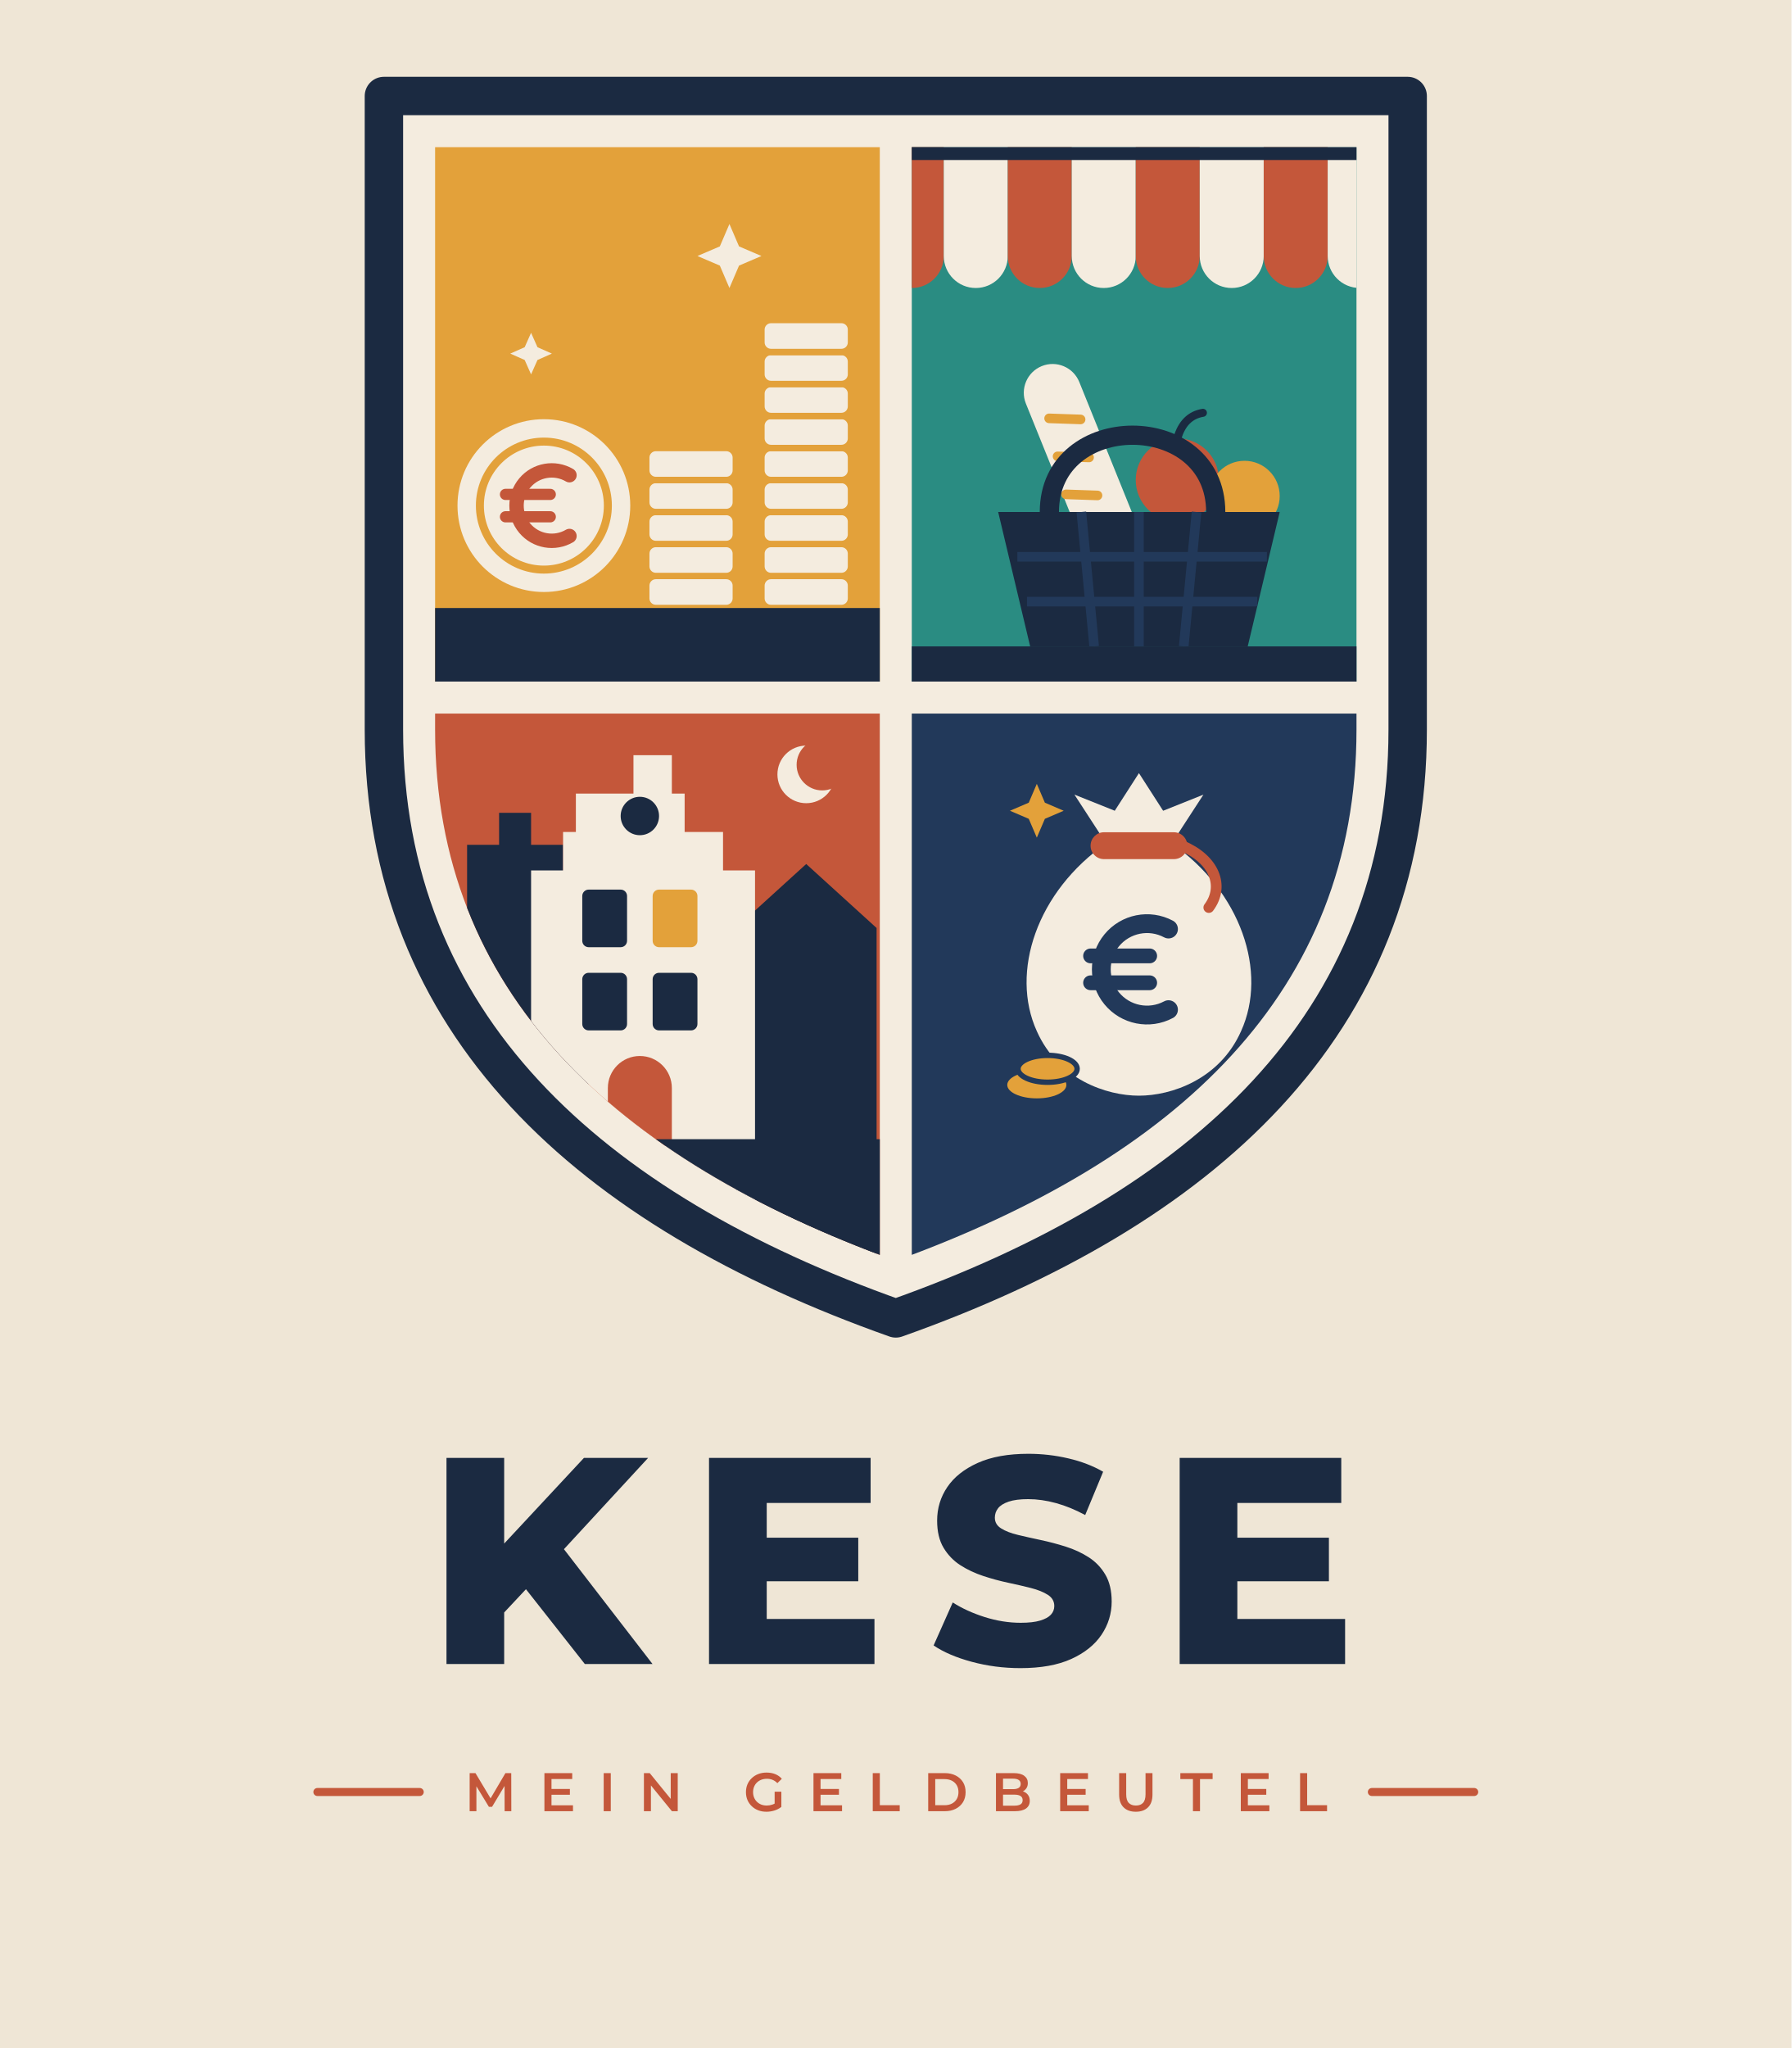
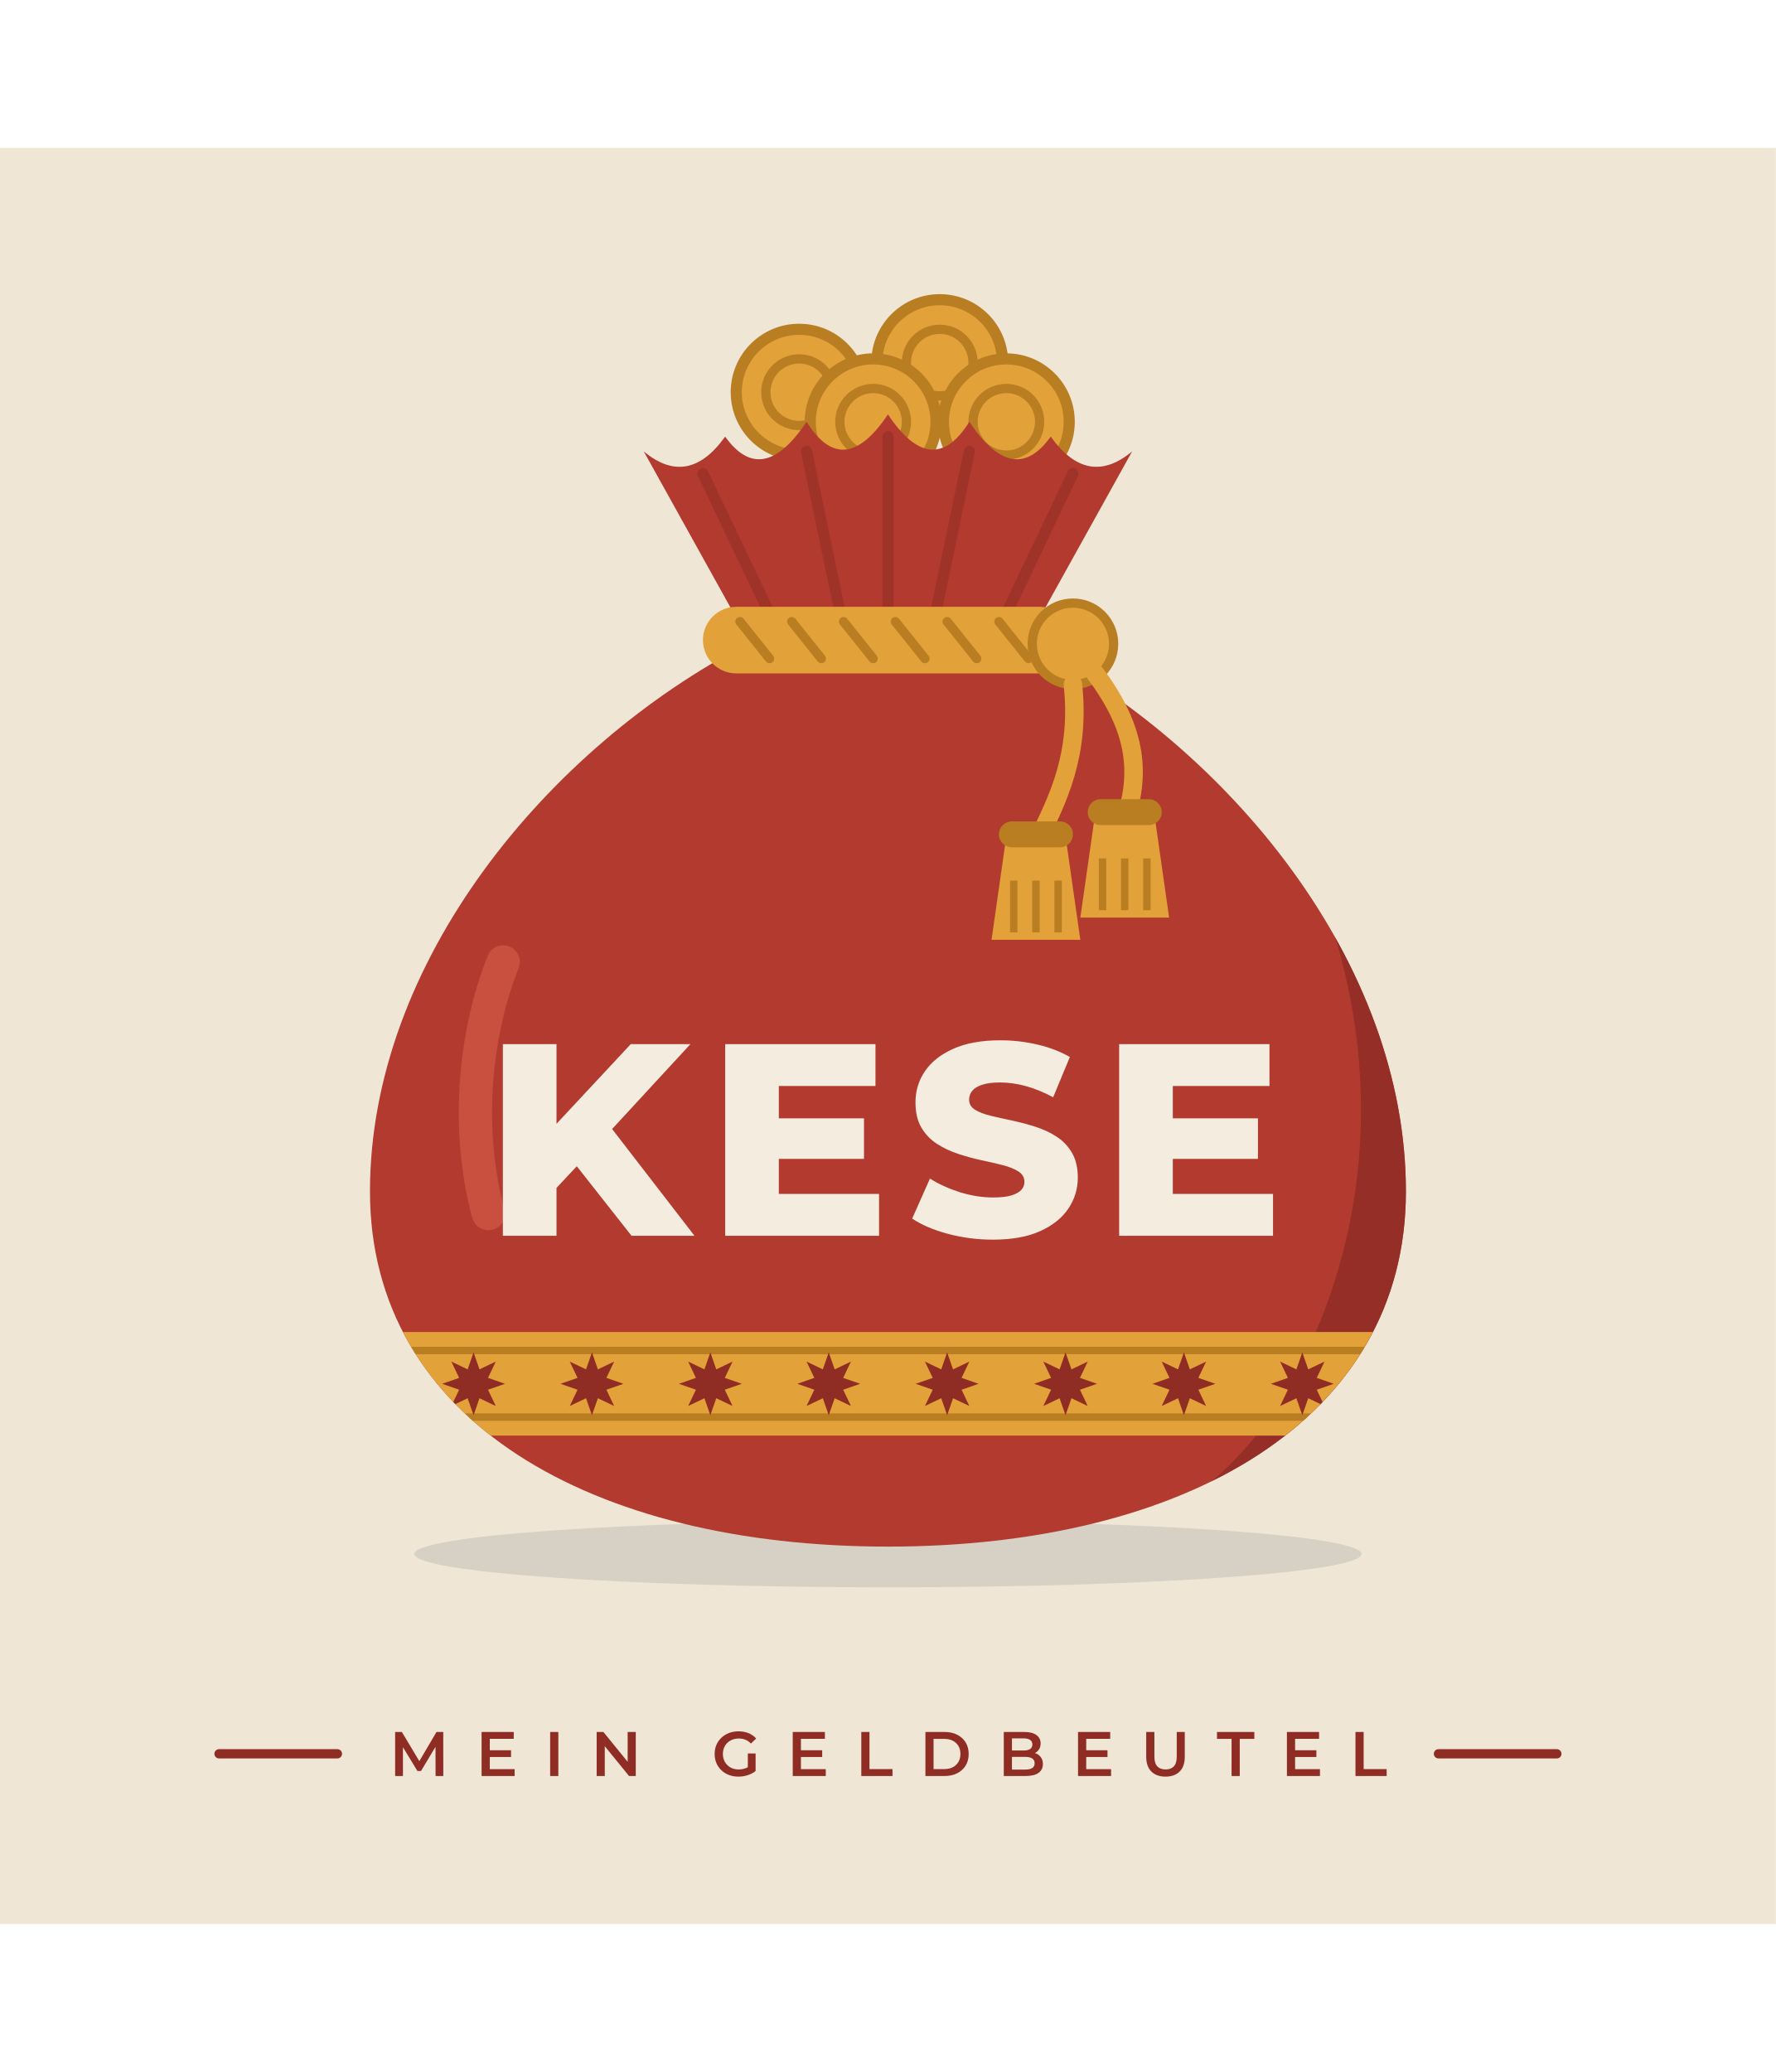
- <svg xmlns="http://www.w3.org/2000/svg" width="560" height="640" viewBox="-80 0 560 640">
-   <rect x="-80" width="560" height="640" fill="#efe6d6" />
+ <svg xmlns="http://www.w3.org/2000/svg" width="480" height="560" viewBox="-40 30 480 480">
+   <rect x="-40" y="30" width="480" height="480" fill="#efe6d6" />
  <defs>
-     <clipPath id="ksin">
-       <path d="M56 46 H344 V228 C344 310 288 362 200 394 C112 362 56 310 56 228 Z" />
-     </clipPath>
-     <clipPath id="ksctl">
-       <rect x="56" y="46" width="139" height="167" />
-     </clipPath>
-     <clipPath id="ksctr">
-       <rect x="205" y="46" width="139" height="167" />
-     </clipPath>
-     <clipPath id="kscbl">
-       <rect x="56" y="223" width="139" height="180" />
-     </clipPath>
-     <clipPath id="kscbr">
-       <rect x="205" y="223" width="139" height="180" />
+     <clipPath id="kpb">
+       <path d="M162 164 C108 192 60 250 60 312 C60 374 120 408 200 408 C280 408 340 374 340 312 C340 250 292 192 238 164 Z" />
    </clipPath>
  </defs>
-   <path d="M40 30 H360 V228 C360 320 296 378 200 412 C104 378 40 320 40 228 Z" fill="#f4ecdf" stroke="#1b2a41" stroke-width="12" stroke-linejoin="round" />
-   <g clip-path="url(#ksin)">
-     <g clip-path="url(#ksctl)">
-       <rect x="56" y="46" width="139" height="167" fill="#e3a13a" />
-       <path d="M148 70 l3 7 l7 3 l-7 3 l-3 7 l-3 -7 l-7 -3 l7 -3 Z M86 104 l2 4.5 l4.5 2 l-4.5 2 l-2 4.5 l-2 -4.5 l-4.5 -2 l4.5 -2 Z" fill="#f4ecdf" />
-       <rect x="122" y="180" width="28" height="10" rx="3" fill="#f4ecdf" stroke="#e3a13a" stroke-width="2" />
-       <rect x="122" y="170" width="28" height="10" rx="3" fill="#f4ecdf" stroke="#e3a13a" stroke-width="2" />
-       <rect x="122" y="160" width="28" height="10" rx="3" fill="#f4ecdf" stroke="#e3a13a" stroke-width="2" />
-       <rect x="122" y="150" width="28" height="10" rx="3" fill="#f4ecdf" stroke="#e3a13a" stroke-width="2" />
-       <rect x="122" y="140" width="28" height="10" rx="3" fill="#f4ecdf" stroke="#e3a13a" stroke-width="2" />
-       <rect x="158" y="180" width="28" height="10" rx="3" fill="#f4ecdf" stroke="#e3a13a" stroke-width="2" />
-       <rect x="158" y="170" width="28" height="10" rx="3" fill="#f4ecdf" stroke="#e3a13a" stroke-width="2" />
-       <rect x="158" y="160" width="28" height="10" rx="3" fill="#f4ecdf" stroke="#e3a13a" stroke-width="2" />
-       <rect x="158" y="150" width="28" height="10" rx="3" fill="#f4ecdf" stroke="#e3a13a" stroke-width="2" />
-       <rect x="158" y="140" width="28" height="10" rx="3" fill="#f4ecdf" stroke="#e3a13a" stroke-width="2" />
-       <rect x="158" y="130" width="28" height="10" rx="3" fill="#f4ecdf" stroke="#e3a13a" stroke-width="2" />
-       <rect x="158" y="120" width="28" height="10" rx="3" fill="#f4ecdf" stroke="#e3a13a" stroke-width="2" />
-       <rect x="158" y="110" width="28" height="10" rx="3" fill="#f4ecdf" stroke="#e3a13a" stroke-width="2" />
-       <rect x="158" y="100" width="28" height="10" rx="3" fill="#f4ecdf" stroke="#e3a13a" stroke-width="2" />
-       <circle cx="90" cy="158" r="27" fill="#f4ecdf" />
-       <circle cx="90" cy="158" r="20" fill="none" stroke="#e3a13a" stroke-width="2.5" />
-       <path d="M98 148.5 A11 11 0 1 0 98 167.5" stroke="#c4573a" stroke-width="4.5" fill="none" stroke-linecap="round" />
-       <path d="M78 154.5 H92 M78 161.5 H92" stroke="#c4573a" stroke-width="3.5" stroke-linecap="round" />
-       <rect x="44" y="190" width="162" height="30" fill="#1b2a41" />
-     </g>
-     <g clip-path="url(#ksctr)">
-       <rect x="205" y="46" width="139" height="167" fill="#2a8c82" />
-       <path d="M195 40 H215 V80 A10 10 0 0 1 195 80 Z" fill="#c4573a" />
-       <path d="M215 40 H235 V80 A10 10 0 0 1 215 80 Z" fill="#f4ecdf" />
-       <path d="M235 40 H255 V80 A10 10 0 0 1 235 80 Z" fill="#c4573a" />
-       <path d="M255 40 H275 V80 A10 10 0 0 1 255 80 Z" fill="#f4ecdf" />
-       <path d="M275 40 H295 V80 A10 10 0 0 1 275 80 Z" fill="#c4573a" />
-       <path d="M295 40 H315 V80 A10 10 0 0 1 295 80 Z" fill="#f4ecdf" />
-       <path d="M315 40 H335 V80 A10 10 0 0 1 315 80 Z" fill="#c4573a" />
-       <path d="M335 40 H355 V80 A10 10 0 0 1 335 80 Z" fill="#f4ecdf" />
-       <rect x="196" y="40" width="160" height="10" fill="#1b2a41" />
-       <rect x="249" y="112" width="18" height="66" rx="9" transform="rotate(-22 258 145)" fill="#f4ecdf" />
-       <path d="M254 128 l9 4 M252 140 l9 4 M250 152 l9 4" stroke="#e3a13a" stroke-width="3" stroke-linecap="round" transform="rotate(-22 258 145)" />
-       <circle cx="288" cy="150" r="13" fill="#c4573a" />
-       <path d="M288 137 q2 -7 8 -8" stroke="#1b2a41" stroke-width="2.5" fill="none" stroke-linecap="round" />
-       <circle cx="309" cy="155" r="11" fill="#e3a13a" />
-       <path d="M248 160 C248 128 300 128 300 160" stroke="#1b2a41" stroke-width="6" fill="none" stroke-linecap="round" />
-       <path d="M232 160 H320 L310 202 H242 Z" fill="#1b2a41" />
-       <path d="M238 174 H316 M241 188 H313 M258 160 L262 202 M276 160 V202 M294 160 L290 202" stroke="#22395a" stroke-width="3" />
-       <rect x="196" y="202" width="160" height="16" fill="#1b2a41" />
-     </g>
-     <g clip-path="url(#kscbl)">
-       <rect x="56" y="223" width="139" height="180" fill="#c4573a" />
-       <g transform="translate(0 -14)">
-         <circle cx="172" cy="256" r="9" fill="#f4ecdf" />
-         <circle cx="177" cy="253" r="8" fill="#c4573a" />
-         <path d="M44 300 H66 V278 H76 V268 H86 V278 H96 V300 H104 V420 H44 Z" fill="#1b2a41" />
-         <path d="M150 304 L172 284 L194 304 V420 H150 Z" fill="#1b2a41" />
-         <path d="M100 262 H118 V250 H130 V262 H134 V274 H146 V286 H156 V420 H86 V286 H96 V274 H100 Z" fill="#f4ecdf" />
-         <rect x="102" y="292" width="14" height="18" rx="2" fill="#1b2a41" />
-         <rect x="124" y="292" width="14" height="18" rx="2" fill="#e3a13a" />
-         <rect x="102" y="318" width="14" height="18" rx="2" fill="#1b2a41" />
-         <rect x="124" y="318" width="14" height="18" rx="2" fill="#1b2a41" />
-         <rect x="114" y="263" width="12" height="12" rx="6" fill="#1b2a41" />
-         <path d="M110 372 V354 A10 10 0 0 1 130 354 V372 Z" fill="#c4573a" />
-         <rect x="40" y="370" width="170" height="60" fill="#1b2a41" />
-       </g>
-     </g>
-     <g clip-path="url(#kscbr)">
-       <rect x="205" y="223" width="139" height="180" fill="#22395a" />
-       <g transform="translate(276 292) scale(.84) translate(-274 -318)">
-         <path d="M236 262 l3 7 l7 3 l-7 3 l-3 7 l-3 -7 l-7 -3 l7 -3 Z" fill="#e3a13a" />
-         <path d="M262 284 C236 302 226 332 236 354 C244 372 262 378 274 378 C286 378 304 372 312 354 C322 332 312 302 286 284 Z" fill="#f4ecdf" />
-         <path d="M263 286 L250 266 L265 272 L274 258 L283 272 L298 266 L285 286 Z" fill="#f4ecdf" />
-         <rect x="256" y="280" width="36" height="10" rx="5" fill="#c4573a" />
-         <path d="M290 285 C302 290 306 300 300 308" stroke="#c4573a" stroke-width="4" fill="none" stroke-linecap="round" />
-         <path d="M285 316 A17 17 0 1 0 285 346" stroke="#22395a" stroke-width="7" fill="none" stroke-linecap="round" />
-         <path d="M256 326 H278 M256 336 H278" stroke="#22395a" stroke-width="5.5" stroke-linecap="round" />
-         <ellipse cx="236" cy="374" rx="11" ry="5" fill="#e3a13a" />
-         <ellipse cx="240" cy="368" rx="11" ry="5" fill="#e3a13a" stroke="#22395a" stroke-width="2" />
-         <ellipse cx="322" cy="372" rx="10" ry="4.5" fill="#e3a13a" />
-       </g>
-     </g>
+   <ellipse cx="200" cy="410" rx="128" ry="9" fill="#1b2a41" opacity=".12" />
+   <circle cx="176" cy="96" r="17" fill="#e3a13a" stroke="#b97d22" stroke-width="3" />
+   <circle cx="176" cy="96" r="9" fill="none" stroke="#b97d22" stroke-width="2.5" />
+   <circle cx="214" cy="88" r="17" fill="#e3a13a" stroke="#b97d22" stroke-width="3" />
+   <circle cx="214" cy="88" r="9" fill="none" stroke="#b97d22" stroke-width="2.5" />
+   <circle cx="196" cy="104" r="17" fill="#e3a13a" stroke="#b97d22" stroke-width="3" />
+   <circle cx="196" cy="104" r="9" fill="none" stroke="#b97d22" stroke-width="2.5" />
+   <circle cx="232" cy="104" r="17" fill="#e3a13a" stroke="#b97d22" stroke-width="3" />
+   <circle cx="232" cy="104" r="9" fill="none" stroke="#b97d22" stroke-width="2.5" />
+   <path d="M164 166 L134 112 Q146 122 156 108 Q166 122 178 104 Q188 120 200 102 Q212 120 222 104 Q234 122 244 108 Q254 122 266 112 L236 166 Z" fill="#b23a2e" />
+   <path d="M150 118 L170 160 M178 112 L188 160 M200 108 V160 M222 112 L212 160 M250 118 L230 160" stroke="#8f2c24" stroke-width="3" stroke-linecap="round" opacity=".55" />
+   <path d="M162 164 C108 192 60 250 60 312 C60 374 120 408 200 408 C280 408 340 374 340 312 C340 250 292 192 238 164 Z" fill="#b23a2e" />
+   <g clip-path="url(#kpb)">
+     <path d="M262 160 C326 206 350 300 304 372 C276 412 236 414 200 414 H360 V150 Z" fill="#8f2c24" opacity=".85" />
+     <path d="M96 250 C88 270 86 296 92 318" stroke="#c9503f" stroke-width="9" stroke-linecap="round" fill="none" />
+     <rect x="40" y="350" width="320" height="28" fill="#e3a13a" />
+     <path d="M40 355 H360 M40 373 H360" stroke="#b97d22" stroke-width="2" />
+     <path d="M56.0 355.5 L57.6 360.1 L62.0 358.0 L59.9 362.4 L64.5 364.0 L59.9 365.6 L62.0 370.0 L57.6 367.9 L56.0 372.5 L54.4 367.9 L50.0 370.0 L52.1 365.6 L47.5 364.0 L52.1 362.4 L50.0 358.0 L54.4 360.1Z" fill="#8f2c24" />
+     <path d="M88.0 355.5 L89.6 360.1 L94.0 358.0 L91.9 362.4 L96.5 364.0 L91.9 365.6 L94.0 370.0 L89.6 367.9 L88.0 372.5 L86.4 367.9 L82.0 370.0 L84.1 365.6 L79.5 364.0 L84.1 362.4 L82.0 358.0 L86.4 360.1Z" fill="#8f2c24" />
+     <path d="M120.0 355.5 L121.6 360.1 L126.0 358.0 L123.9 362.4 L128.5 364.0 L123.9 365.6 L126.0 370.0 L121.6 367.9 L120.0 372.5 L118.4 367.9 L114.0 370.0 L116.1 365.6 L111.5 364.0 L116.1 362.4 L114.0 358.0 L118.4 360.1Z" fill="#8f2c24" />
+     <path d="M152.0 355.5 L153.6 360.1 L158.0 358.0 L155.9 362.4 L160.5 364.0 L155.9 365.6 L158.0 370.0 L153.6 367.9 L152.0 372.5 L150.4 367.9 L146.0 370.0 L148.1 365.6 L143.5 364.0 L148.1 362.4 L146.0 358.0 L150.4 360.1Z" fill="#8f2c24" />
+     <path d="M184.0 355.5 L185.6 360.1 L190.0 358.0 L187.9 362.4 L192.5 364.0 L187.9 365.6 L190.0 370.0 L185.6 367.9 L184.0 372.5 L182.4 367.9 L178.0 370.0 L180.1 365.6 L175.5 364.0 L180.1 362.4 L178.0 358.0 L182.4 360.1Z" fill="#8f2c24" />
+     <path d="M216.0 355.5 L217.6 360.1 L222.0 358.0 L219.9 362.4 L224.5 364.0 L219.9 365.6 L222.0 370.0 L217.6 367.9 L216.0 372.5 L214.4 367.9 L210.0 370.0 L212.1 365.6 L207.5 364.0 L212.1 362.4 L210.0 358.0 L214.4 360.1Z" fill="#8f2c24" />
+     <path d="M248.0 355.5 L249.6 360.1 L254.0 358.0 L251.9 362.4 L256.5 364.0 L251.9 365.6 L254.0 370.0 L249.6 367.9 L248.0 372.5 L246.4 367.9 L242.0 370.0 L244.1 365.6 L239.5 364.0 L244.1 362.4 L242.0 358.0 L246.4 360.1Z" fill="#8f2c24" />
+     <path d="M280.0 355.5 L281.6 360.1 L286.0 358.0 L283.9 362.4 L288.5 364.0 L283.9 365.6 L286.0 370.0 L281.6 367.9 L280.0 372.5 L278.4 367.9 L274.0 370.0 L276.1 365.6 L271.5 364.0 L276.1 362.4 L274.0 358.0 L278.4 360.1Z" fill="#8f2c24" />
+     <path d="M312.0 355.5 L313.6 360.1 L318.0 358.0 L315.9 362.4 L320.5 364.0 L315.9 365.6 L318.0 370.0 L313.6 367.9 L312.0 372.5 L310.4 367.9 L306.0 370.0 L308.1 365.6 L303.5 364.0 L308.1 362.4 L306.0 358.0 L310.4 360.1Z" fill="#8f2c24" />
+     <path d="M344.0 355.5 L345.6 360.1 L350.0 358.0 L347.9 362.4 L352.5 364.0 L347.9 365.6 L350.0 370.0 L345.6 367.9 L344.0 372.5 L342.4 367.9 L338.0 370.0 L340.1 365.6 L335.5 364.0 L340.1 362.4 L338.0 358.0 L342.4 360.1Z" fill="#8f2c24" />
  </g>
-   <path transform="translate(53.12 520)" fill="#1b2a41" d="M24.47 0L6.44 0L6.44-64.40L24.47-64.40L24.47-37.63L49.40-64.40L69.46-64.40L43.15-35.88L70.84 0L49.68 0L31.28-23.37L24.47-16.10L24.47 0ZM106.54-25.85L106.54-14.08L140.21-14.08L140.21 0L88.50 0L88.50-64.40L139.01-64.40L139.01-50.32L106.54-50.32L106.54-39.47L135.15-39.47L135.15-25.85L106.54-25.85ZM185.84 1.29L185.84 1.29Q177.93 1.29 170.61-0.69Q163.30-2.67 158.70-5.80L158.70-5.80L164.68-19.23Q169.00-16.47 174.66-14.67Q180.32-12.88 185.93-12.88L185.93-12.88Q189.70-12.88 192.00-13.57Q194.30-14.26 195.36-15.41Q196.42-16.56 196.42-18.12L196.42-18.12Q196.42-20.33 194.40-21.62Q192.37-22.91 189.15-23.74Q185.93-24.56 182.02-25.39Q178.11-26.22 174.20-27.51Q170.29-28.80 167.07-30.87Q163.85-32.94 161.83-36.29Q159.80-39.65 159.80-44.80L159.80-44.80Q159.80-50.60 162.98-55.29Q166.15-59.98 172.50-62.84Q178.85-65.69 188.32-65.69L188.32-65.69Q194.67-65.69 200.79-64.26Q206.91-62.84 211.69-60.08L211.69-60.08L206.08-46.55Q201.48-49.04 196.97-50.28Q192.46-51.52 188.23-51.52L188.23-51.52Q184.46-51.52 182.16-50.74Q179.86-49.96 178.85-48.67Q177.84-47.38 177.84-45.72L177.84-45.72Q177.84-43.61 179.81-42.37Q181.79-41.12 185.06-40.34Q188.32-39.56 192.23-38.73Q196.14-37.90 200.05-36.66Q203.96-35.42 207.18-33.35Q210.40-31.28 212.38-27.92Q214.36-24.56 214.36-19.50L214.36-19.50Q214.36-13.89 211.19-9.15Q208.01-4.42 201.71-1.56Q195.41 1.29 185.84 1.29ZM253.64-25.85L253.64-14.08L287.32-14.08L287.32 0L235.61 0L235.61-64.40L286.12-64.40L286.12-50.32L253.64-50.32L253.64-39.47L282.26-39.47L282.26-25.85L253.64-25.85Z" />
-   <path transform="translate(65.20 566)" fill="#c4573a" d="M3.71 0L1.60 0L1.60-11.90L3.42-11.90L8.14-4.01L12.78-11.90L14.60-11.90L14.62 0L12.53 0L12.51-7.89L8.60-1.36L7.62-1.36L3.71-7.79L3.71 0ZM27.18-5.13L27.18-1.85L33.90-1.85L33.90 0L24.97 0L24.97-11.90L33.66-11.90L33.66-10.05L27.18-10.05L27.18-6.95L32.93-6.95L32.93-5.13L27.18-5.13ZM45.71 0L43.50 0L43.50-11.90L45.71-11.90L45.71 0ZM58.26 0L56.07 0L56.07-11.90L57.89-11.90L64.45-3.84L64.45-11.90L66.64-11.90L66.64 0L64.82 0L58.26-8.06L58.26 0ZM94.37 0.17L94.37 0.17Q92.97 0.17 91.81-0.28Q90.64-0.73 89.78-1.56Q88.91-2.38 88.43-3.50Q87.96-4.62 87.96-5.95Q87.96-7.28 88.43-8.40Q88.91-9.52 89.79-10.34Q90.66-11.17 91.83-11.62Q93.01-12.07 94.40-12.07L94.40-12.07Q95.91-12.07 97.13-11.58Q98.35-11.08 99.18-10.13L99.18-10.13L97.78-8.77Q97.09-9.47 96.28-9.80Q95.47-10.13 94.50-10.13L94.50-10.13Q93.57-10.13 92.77-9.83Q91.97-9.52 91.39-8.96Q90.81-8.40 90.50-7.63Q90.19-6.87 90.19-5.95L90.19-5.95Q90.19-5.05 90.50-4.28Q90.81-3.52 91.39-2.95Q91.97-2.38 92.75-2.07Q93.53-1.77 94.49-1.77L94.49-1.77Q95.37-1.77 96.20-2.06L96.20-2.06Q96.58-2.18 96.93-2.38L96.93-2.38L96.93-6.09L99.03-6.09L99.03-1.34Q98.09-0.60 96.86-0.21Q95.63 0.17 94.37 0.17ZM111.28-5.13L111.28-1.85L118.00-1.85L118.00 0L109.07 0L109.07-11.90L117.76-11.90L117.76-10.05L111.28-10.05L111.28-6.95L117.03-6.95L117.03-5.13L111.28-5.13ZM136.03 0L127.60 0L127.60-11.90L129.81-11.90L129.81-1.87L136.03-1.87L136.03 0ZM150.13 0L144.93 0L144.93-11.90L150.13-11.90Q152.06-11.90 153.53-11.15Q154.99-10.40 155.81-9.08Q156.62-7.75 156.62-5.95L156.62-5.95Q156.62-4.17 155.81-2.83Q154.99-1.50 153.53-0.75Q152.06 0 150.13 0L150.13 0ZM147.13-10.03L147.13-1.87L150.03-1.87Q151.37-1.87 152.35-2.38Q153.32-2.89 153.86-3.81Q154.39-4.73 154.39-5.95L154.39-5.95Q154.39-7.19 153.86-8.10Q153.32-9.01 152.35-9.52Q151.37-10.03 150.03-10.03L150.03-10.03L147.13-10.03ZM172.02 0L166.11 0L166.11-11.90L171.68-11.90Q173.82-11.90 174.95-11.06Q176.07-10.22 176.07-8.81L176.07-8.81Q176.07-7.85 175.63-7.19L175.63-7.19Q175.20-6.55 174.52-6.19L174.52-6.19Q174.74-6.12 174.95-6.04L174.95-6.04Q175.75-5.66 176.21-4.96Q176.68-4.27 176.68-3.23L176.68-3.23Q176.68-1.70 175.51-0.85Q174.33 0 172.02 0L172.02 0ZM168.32-5.17L168.32-1.73L171.89-1.73Q173.13-1.73 173.79-2.14Q174.45-2.55 174.45-3.45L174.45-3.45Q174.45-4.33 173.79-4.75Q173.13-5.17 171.89-5.17L171.89-5.17L168.32-5.17ZM168.32-10.17L168.32-6.89L171.44-6.89Q172.60-6.89 173.22-7.29Q173.84-7.70 173.84-8.52L173.84-8.52Q173.84-9.35 173.22-9.76Q172.60-10.17 171.44-10.17L171.44-10.17L168.32-10.17ZM188.39-5.13L188.39-1.85L195.11-1.85L195.11 0L186.18 0L186.18-11.90L194.87-11.90L194.87-10.05L188.39-10.05L188.39-6.95L194.14-6.95L194.14-5.13L188.39-5.13ZM209.83 0.17L209.83 0.17Q207.38 0.17 206.00-1.21Q204.61-2.58 204.61-5.19L204.61-5.19L204.61-11.90L206.82-11.90L206.82-5.27Q206.82-3.43 207.61-2.60Q208.40-1.77 209.85-1.77L209.85-1.77Q211.29-1.77 212.07-2.60Q212.86-3.43 212.86-5.27L212.86-5.27L212.86-11.90L215.03-11.90L215.03-5.19Q215.03-2.58 213.65-1.21Q212.26 0.17 209.83 0.17ZM229.89 0L227.68 0L227.68-10.03L223.74-10.03L223.74-11.90L233.83-11.90L233.83-10.03L229.89-10.03L229.89 0ZM244.85-5.13L244.85-1.85L251.57-1.85L251.57 0L242.64 0L242.64-11.90L251.33-11.90L251.33-10.05L244.85-10.05L244.85-6.95L250.60-6.95L250.60-5.13L244.85-5.13ZM269.60 0L261.17 0L261.17-11.90L263.38-11.90L263.38-1.87L269.60-1.87L269.60 0Z" />
-   <path d="M19.2 560 H51.2 M348.8 560 H380.8" stroke="#c4573a" stroke-width="2.5" stroke-linecap="round" />
+   <rect x="150" y="154" width="100" height="18" rx="9" fill="#e3a13a" />
+   <path d="M160 158 l8 10 M174 158 l8 10 M188 158 l8 10 M202 158 l8 10 M216 158 l8 10 M230 158 l8 10" stroke="#b97d22" stroke-width="2.5" stroke-linecap="round" />
+   <circle cx="250" cy="164" r="11" fill="#e3a13a" stroke="#b97d22" stroke-width="2.5" />
+   <path d="M256 172 C268 188 268 200 264 212 M250 175 C252 194 246 206 240 218" stroke="#e3a13a" stroke-width="5" fill="none" stroke-linecap="round" />
+   <path d="M256 210 H272 L276 238 H252 Z M232 216 H248 L252 244 H228 Z" fill="#e3a13a" />
+   <path d="M258 222 V236 M264 222 V236 M270 222 V236 M234 228 V242 M240 228 V242 M246 228 V242" stroke="#b97d22" stroke-width="2" />
+   <rect x="254" y="206" width="20" height="7" rx="3.5" fill="#b97d22" />
+   <rect x="230" y="212" width="20" height="7" rx="3.5" fill="#b97d22" />
+   <path transform="translate(90.74 324)" fill="#f4ecdf" d="M19.68 0L5.18 0L5.18-51.80L19.68-51.80L19.68-30.27L39.74-51.80L55.87-51.80L34.71-28.86L56.98 0L39.96 0L25.16-18.80L19.68-12.95L19.68 0ZM79.77-20.79L79.77-11.32L106.86-11.32L106.86 0L65.27 0L65.27-51.80L105.89-51.80L105.89-40.48L79.77-40.48L79.77-31.75L102.79-31.75L102.79-20.79L79.77-20.79ZM137.64 1.04L137.64 1.04Q131.28 1.04 125.39-0.55Q119.51-2.15 115.81-4.66L115.81-4.66L120.62-15.47Q124.10-13.25 128.65-11.80Q133.20-10.36 137.71-10.36L137.71-10.36Q140.75-10.36 142.60-10.91Q144.45-11.47 145.30-12.39Q146.15-13.32 146.15-14.58L146.15-14.58Q146.15-16.35 144.52-17.39Q142.89-18.43 140.30-19.09Q137.71-19.76 134.57-20.42Q131.42-21.09 128.28-22.13Q125.13-23.16 122.54-24.83Q119.95-26.49 118.33-29.19Q116.70-31.89 116.70-36.04L116.70-36.04Q116.70-40.70 119.25-44.47Q121.80-48.25 126.91-50.54Q132.02-52.84 139.64-52.84L139.64-52.84Q144.74-52.84 149.66-51.69Q154.59-50.54 158.43-48.32L158.43-48.32L153.92-37.44Q150.22-39.44 146.59-40.44Q142.97-41.44 139.56-41.44L139.56-41.44Q136.53-41.44 134.68-40.81Q132.83-40.18 132.02-39.15Q131.20-38.11 131.20-36.78L131.20-36.78Q131.20-35.08 132.79-34.08Q134.38-33.08 137.01-32.45Q139.64-31.82 142.78-31.15Q145.93-30.49 149.07-29.49Q152.22-28.49 154.81-26.82Q157.40-25.16 158.99-22.46Q160.58-19.76 160.58-15.69L160.58-15.69Q160.58-11.17 158.03-7.36Q155.47-3.55 150.41-1.26Q145.34 1.04 137.64 1.04ZM186.26-20.79L186.26-11.32L213.34-11.32L213.34 0L171.75 0L171.75-51.80L212.38-51.80L212.38-40.48L186.26-40.48L186.26-31.75L209.27-31.75L209.27-20.79L186.26-20.79Z" />
+   <path transform="translate(65.20 470)" fill="#8f2c24" d="M3.71 0L1.60 0L1.60-11.90L3.42-11.90L8.14-4.01L12.78-11.90L14.60-11.90L14.62 0L12.53 0L12.51-7.89L8.60-1.36L7.62-1.36L3.71-7.79L3.71 0ZM27.18-5.13L27.18-1.85L33.90-1.85L33.90 0L24.97 0L24.97-11.90L33.66-11.90L33.66-10.05L27.18-10.05L27.18-6.95L32.93-6.95L32.93-5.13L27.18-5.13ZM45.71 0L43.50 0L43.50-11.90L45.71-11.90L45.71 0ZM58.26 0L56.07 0L56.07-11.90L57.89-11.90L64.45-3.84L64.45-11.90L66.64-11.90L66.64 0L64.82 0L58.26-8.06L58.26 0ZM94.37 0.17L94.37 0.17Q92.97 0.17 91.81-0.28Q90.64-0.73 89.78-1.56Q88.91-2.38 88.43-3.50Q87.96-4.62 87.96-5.95Q87.96-7.28 88.43-8.40Q88.91-9.52 89.79-10.34Q90.66-11.17 91.83-11.62Q93.01-12.07 94.40-12.07L94.40-12.07Q95.91-12.07 97.13-11.58Q98.35-11.08 99.18-10.13L99.18-10.13L97.78-8.77Q97.09-9.47 96.28-9.80Q95.47-10.13 94.50-10.13L94.50-10.13Q93.57-10.13 92.77-9.83Q91.97-9.52 91.39-8.96Q90.81-8.40 90.50-7.63Q90.19-6.87 90.19-5.95L90.19-5.95Q90.19-5.05 90.50-4.28Q90.81-3.52 91.39-2.95Q91.97-2.38 92.75-2.07Q93.53-1.77 94.49-1.77L94.49-1.77Q95.37-1.77 96.20-2.06L96.20-2.06Q96.58-2.18 96.93-2.38L96.93-2.38L96.93-6.09L99.03-6.09L99.03-1.34Q98.09-0.60 96.86-0.21Q95.63 0.17 94.37 0.17ZM111.28-5.13L111.28-1.85L118.00-1.85L118.00 0L109.07 0L109.07-11.90L117.76-11.90L117.76-10.05L111.28-10.05L111.28-6.95L117.03-6.95L117.03-5.13L111.28-5.13ZM136.03 0L127.60 0L127.60-11.90L129.81-11.90L129.81-1.87L136.03-1.87L136.03 0ZM150.13 0L144.93 0L144.93-11.90L150.13-11.90Q152.06-11.90 153.53-11.15Q154.99-10.40 155.81-9.08Q156.62-7.75 156.62-5.95L156.62-5.95Q156.62-4.17 155.81-2.83Q154.99-1.50 153.53-0.75Q152.06 0 150.13 0L150.13 0ZM147.13-10.03L147.13-1.87L150.03-1.87Q151.37-1.87 152.35-2.38Q153.32-2.89 153.86-3.81Q154.39-4.73 154.39-5.95L154.39-5.95Q154.39-7.19 153.86-8.10Q153.32-9.01 152.35-9.52Q151.37-10.03 150.03-10.03L150.03-10.03L147.13-10.03ZM172.02 0L166.11 0L166.11-11.90L171.68-11.90Q173.82-11.90 174.95-11.06Q176.07-10.22 176.07-8.81L176.07-8.81Q176.07-7.85 175.63-7.19L175.63-7.19Q175.20-6.55 174.52-6.19L174.52-6.19Q174.74-6.12 174.95-6.04L174.95-6.04Q175.75-5.66 176.21-4.96Q176.68-4.27 176.68-3.23L176.68-3.23Q176.68-1.70 175.51-0.85Q174.33 0 172.02 0L172.02 0ZM168.32-5.17L168.32-1.73L171.89-1.73Q173.13-1.73 173.79-2.14Q174.45-2.55 174.45-3.45L174.45-3.45Q174.45-4.33 173.79-4.75Q173.13-5.17 171.89-5.17L171.89-5.17L168.32-5.17ZM168.32-10.17L168.32-6.89L171.44-6.89Q172.60-6.89 173.22-7.29Q173.84-7.70 173.84-8.52L173.84-8.52Q173.84-9.35 173.22-9.76Q172.60-10.17 171.44-10.17L171.44-10.17L168.32-10.17ZM188.39-5.13L188.39-1.85L195.11-1.85L195.11 0L186.18 0L186.18-11.90L194.87-11.90L194.87-10.05L188.39-10.05L188.39-6.95L194.14-6.95L194.14-5.13L188.39-5.13ZM209.83 0.17L209.83 0.17Q207.38 0.17 206.00-1.21Q204.61-2.58 204.61-5.19L204.61-5.19L204.61-11.90L206.82-11.90L206.82-5.27Q206.82-3.43 207.61-2.60Q208.40-1.77 209.85-1.77L209.85-1.77Q211.29-1.77 212.07-2.60Q212.86-3.43 212.86-5.27L212.86-5.27L212.86-11.90L215.03-11.90L215.03-5.19Q215.03-2.58 213.65-1.21Q212.26 0.17 209.83 0.17ZM229.89 0L227.68 0L227.68-10.03L223.74-10.03L223.74-11.90L233.83-11.90L233.83-10.03L229.89-10.03L229.89 0ZM244.85-5.13L244.85-1.85L251.57-1.85L251.57 0L242.64 0L242.64-11.90L251.33-11.90L251.33-10.05L244.85-10.05L244.85-6.95L250.60-6.95L250.60-5.13L244.85-5.13ZM269.60 0L261.17 0L261.17-11.90L263.38-11.90L263.38-1.87L269.60-1.87L269.60 0Z" />
+   <path d="M19.2 464 H51.2 M348.8 464 H380.8" stroke="#8f2c24" stroke-width="2.5" stroke-linecap="round" />
</svg>
